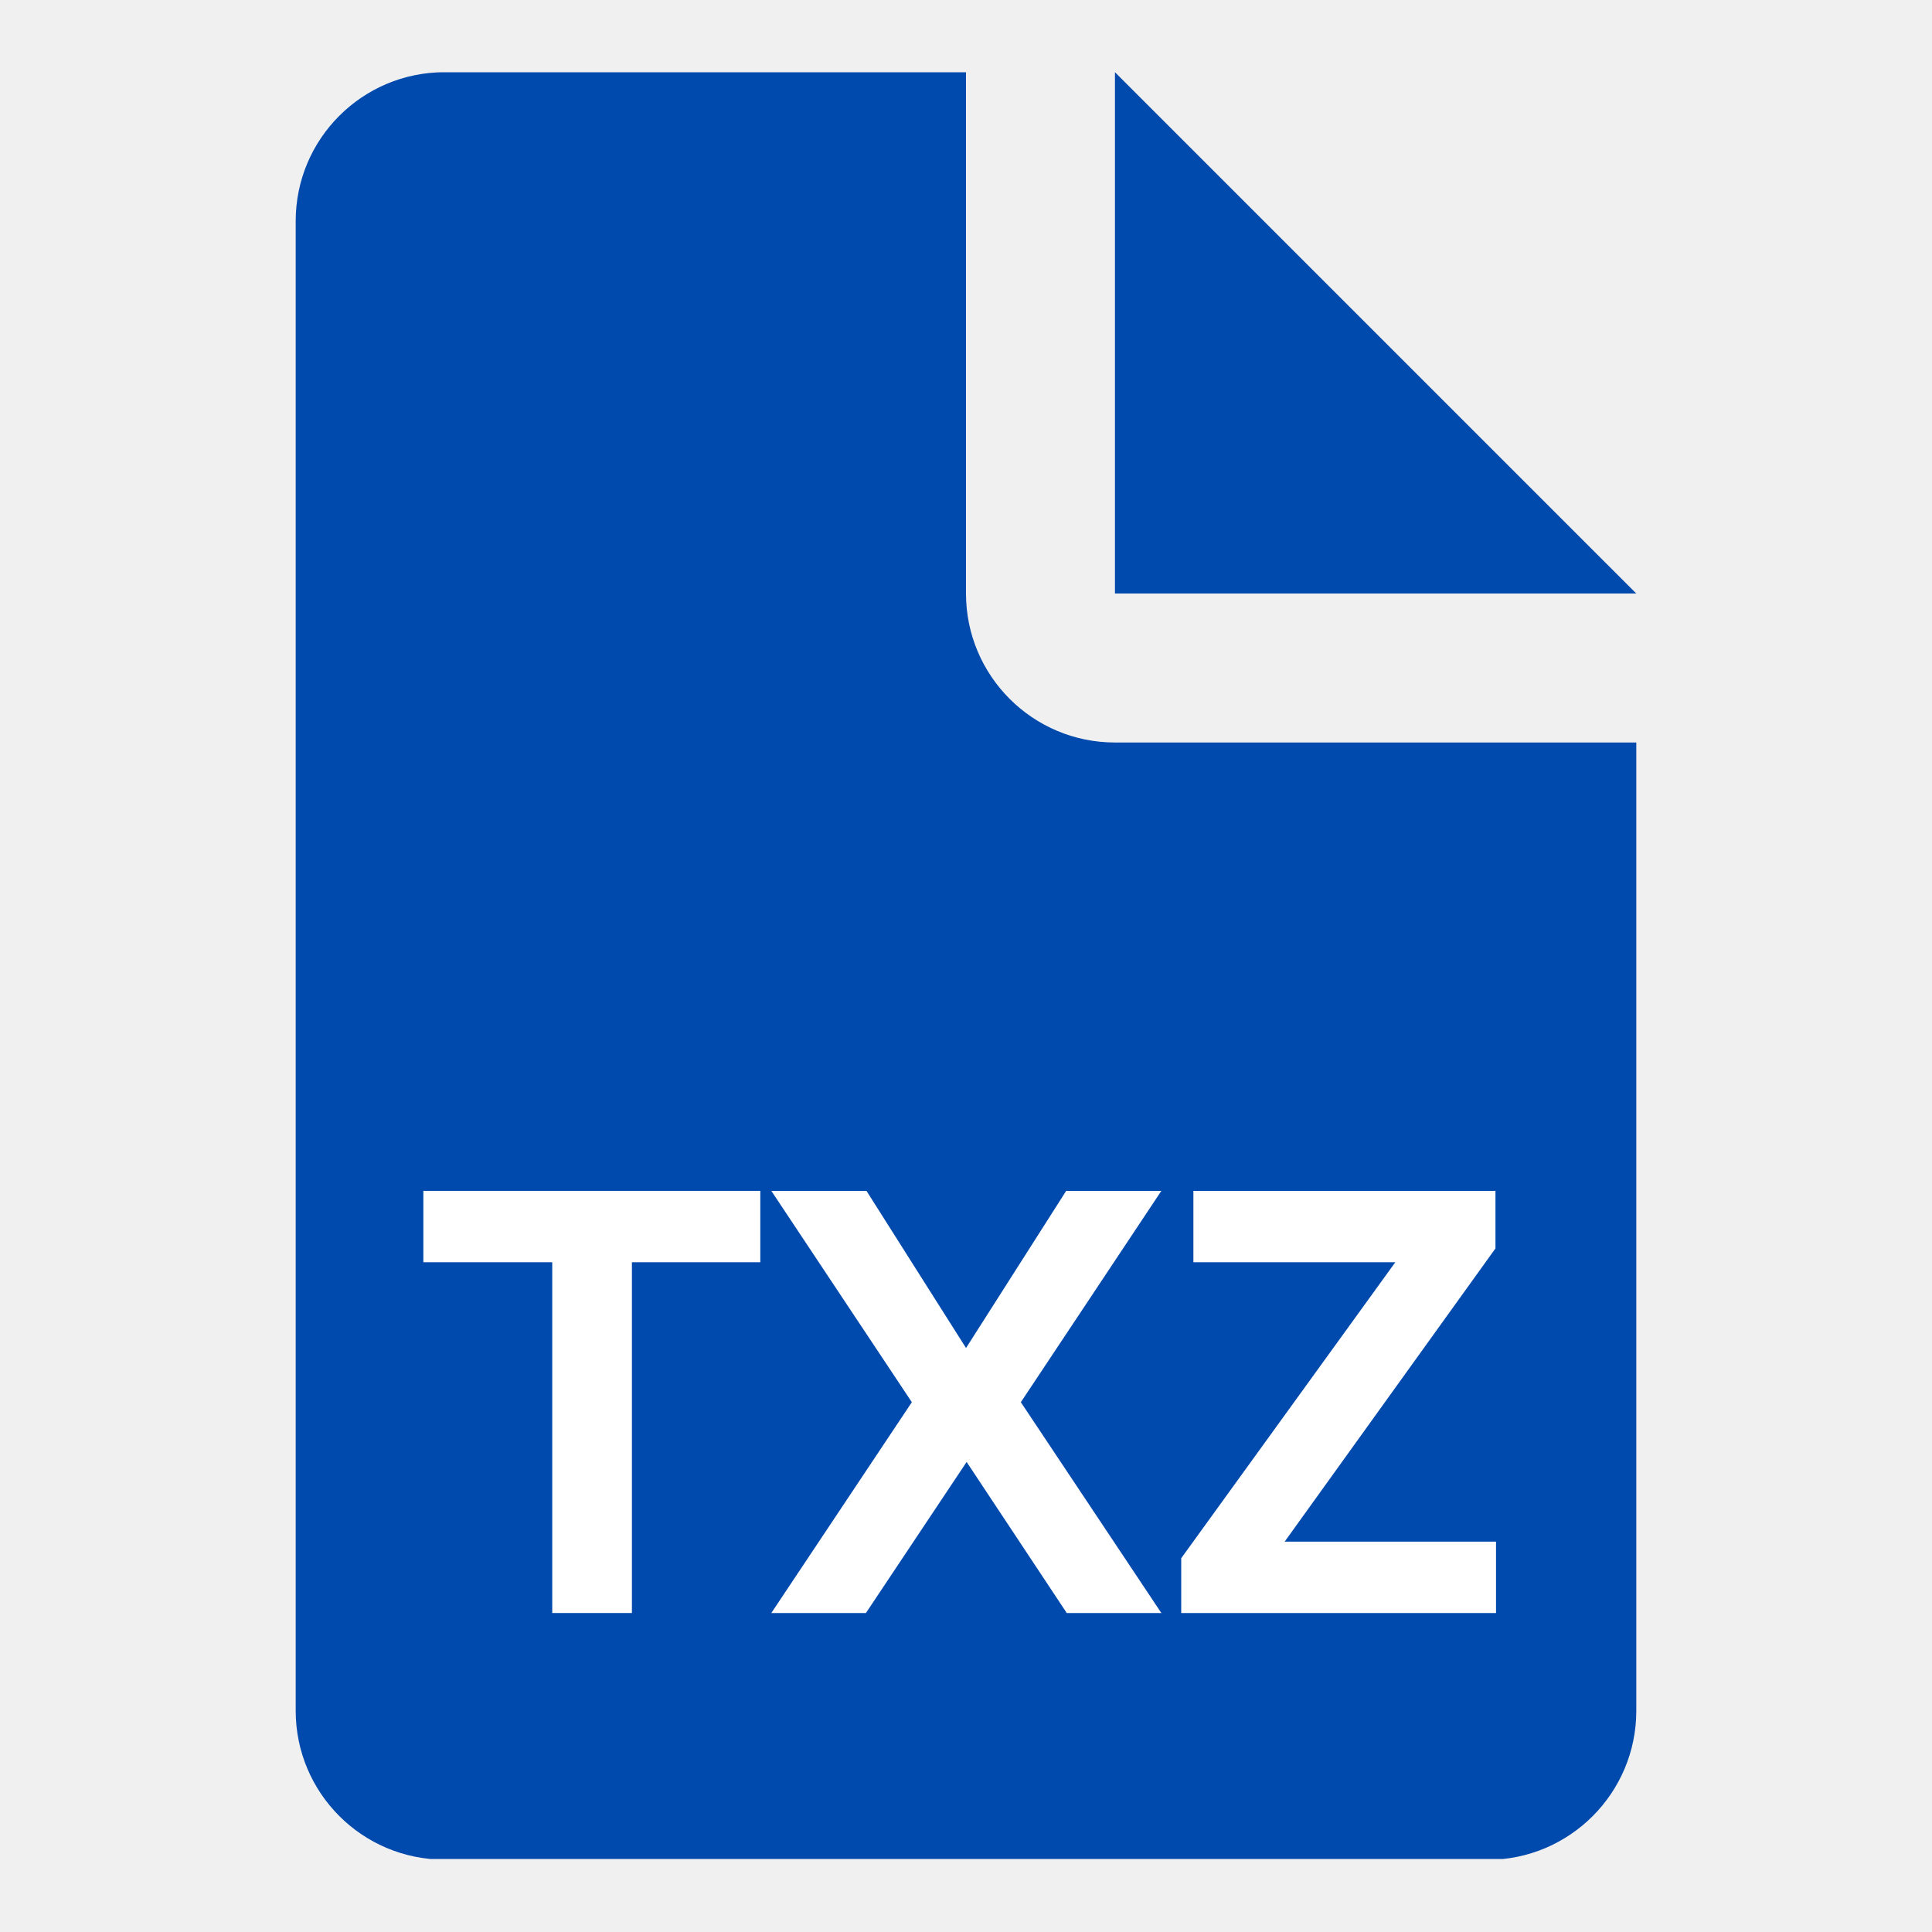
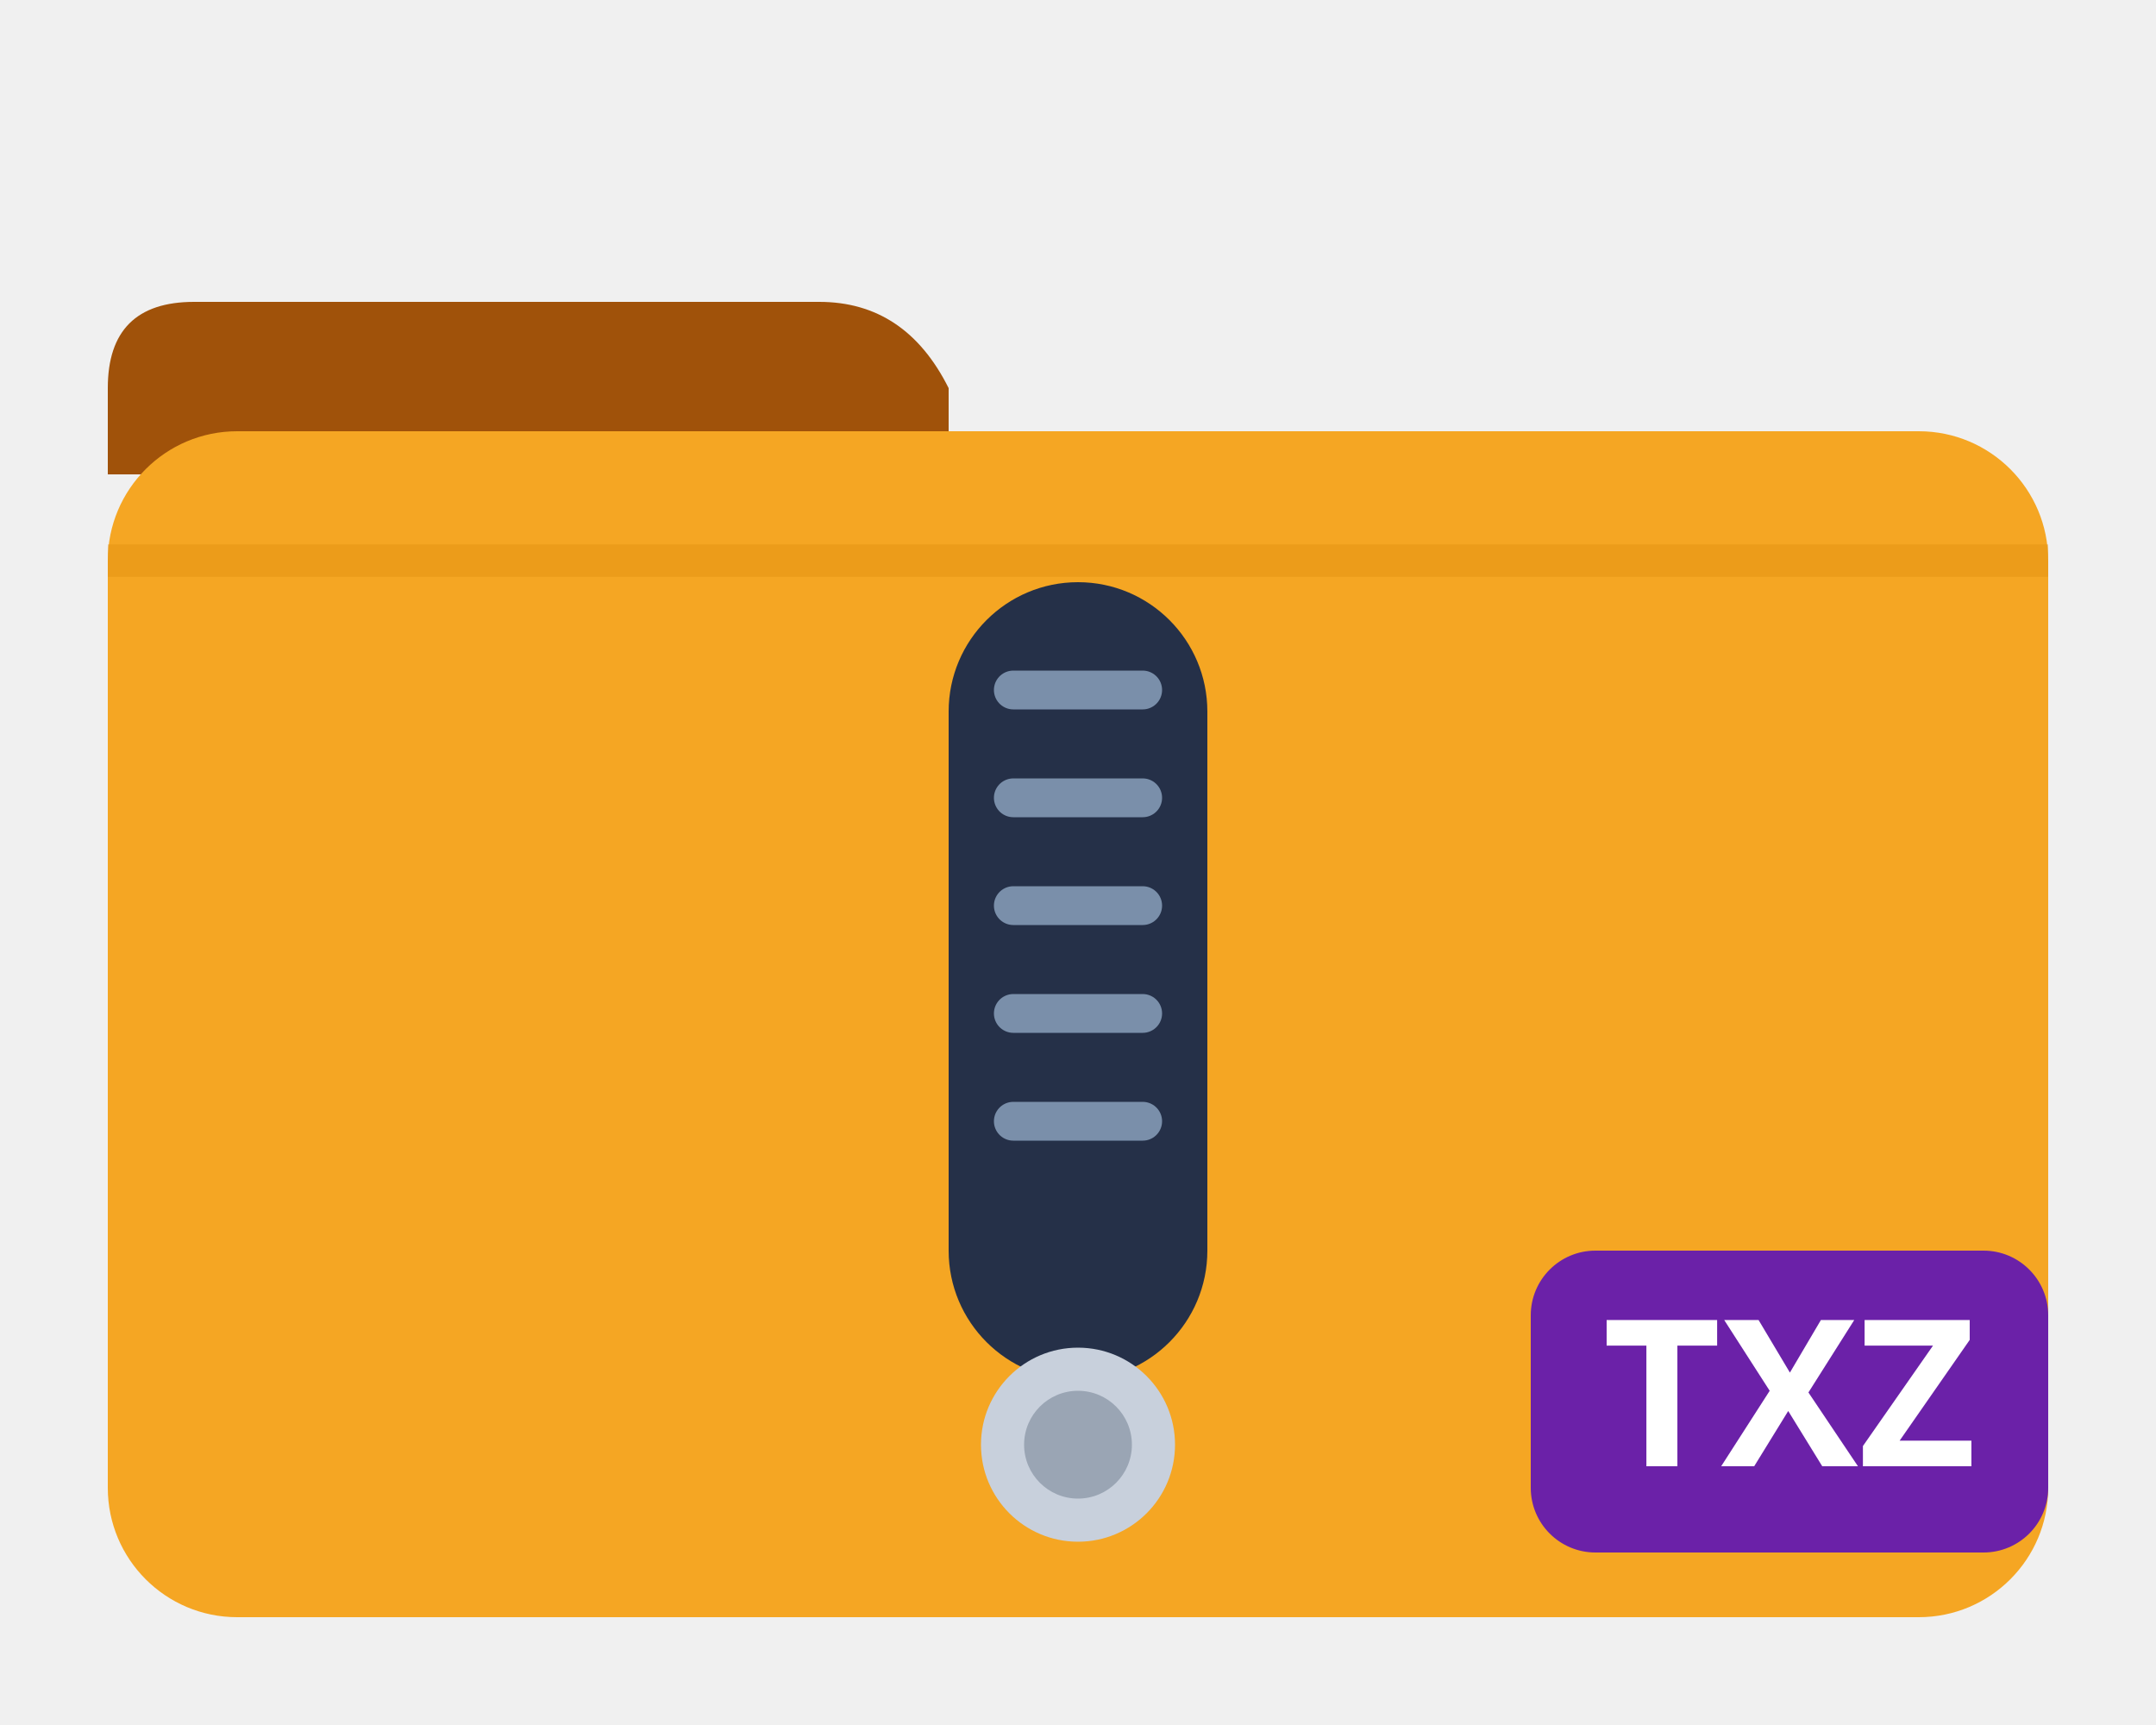
- <svg xmlns="http://www.w3.org/2000/svg" width="1024" zoomAndPan="magnify" viewBox="0 0 768 768" height="1024" preserveAspectRatio="xMidYMid meet" version="1.0">
-   <defs>
-     <g />
-     <clipPath id="d0327e5b7c">
-       <path d="M 443 28.723 L 650.793 28.723 L 650.793 236 L 443 236 Z M 443 28.723 " clip-rule="nonzero" />
-     </clipPath>
-     <clipPath id="c8c186a02d">
-       <path d="M 117.543 28.723 L 650.793 28.723 L 650.793 738.973 L 117.543 738.973 Z M 117.543 28.723 " clip-rule="nonzero" />
-     </clipPath>
-     <clipPath id="2ce12e9aa2">
-       <rect x="0" width="439" y="0" height="274" />
-     </clipPath>
-   </defs>
-   <g clip-path="url(#d0327e5b7c)">
-     <path fill="#0049ad" d="M 650.453 235.938 L 443.211 28.699 L 443.211 235.938 Z M 650.453 235.938 " fill-opacity="1" fill-rule="nonzero" />
-   </g>
-   <g clip-path="url(#c8c186a02d)">
-     <path fill="#0049ad" d="M 383.996 235.938 L 383.996 28.699 L 176.758 28.699 C 144.055 28.699 117.543 55.176 117.543 87.879 L 117.543 680.031 C 117.543 712.77 144.055 739.238 176.758 739.238 L 591.238 739.309 C 623.914 739.309 650.453 712.77 650.453 680.086 L 650.453 295.156 L 443.211 295.156 C 410.508 295.156 383.996 268.605 383.996 235.938 Z M 383.996 235.938 " fill-opacity="1" fill-rule="nonzero" />
-   </g>
-   <g transform="matrix(1, 0, 0, 1, 164, 421)">
-     <g clip-path="url(#2ce12e9aa2)">
-       <g fill="#ffffff" fill-opacity="1">
-         <g transform="translate(2.087191, 220.1986)">
-           <g>
-             <path d="M 85.109 0 L 53.438 0 L 53.438 -139.438 L 2.203 -139.438 L 2.203 -167.812 L 136.141 -167.812 L 136.141 -139.438 L 85.109 -139.438 Z M 85.109 0 " />
-           </g>
-         </g>
-       </g>
-       <g fill="#ffffff" fill-opacity="1">
-         <g transform="translate(140.6251, 220.1986)">
-           <g>
-             <path d="M 39.594 0 L 1.984 0 L 57.844 -83.797 L 1.984 -167.812 L 39.812 -167.812 L 79.391 -105.344 L 119.203 -167.812 L 157.031 -167.812 L 101.172 -83.797 L 157.031 0 L 119.422 0 L 79.625 -60.047 Z M 39.594 0 " />
-           </g>
-         </g>
-       </g>
-       <g fill="#ffffff" fill-opacity="1">
-         <g transform="translate(299.6139, 220.1986)">
-           <g>
-             <path d="M 131.078 0 L 5.938 0 L 5.938 -21.781 L 91.047 -139.438 L 10.781 -139.438 L 10.781 -167.812 L 130.859 -167.812 L 130.859 -144.938 L 47.062 -28.375 L 131.078 -28.375 Z M 131.078 0 " />
-           </g>
-         </g>
-       </g>
-     </g>
-   </g>
+ <svg xmlns="http://www.w3.org/2000/svg" viewBox="0 0 100 80">
+   <path d="M5,18 Q5,14 9,14 L38,14 Q42,14 44,18 L44,22 L5,22 Z" fill="#a0520a" />
+   <rect x="5" y="20" width="90" height="55" rx="6" ry="6" fill="#f5a623" />
+   <path d="M5,26 L95,26" stroke="#e09010" stroke-width="1.5" opacity="0.45" />
+   <rect x="44" y="27" width="12" height="37" rx="6" fill="#253048" />
+   <line x1="47" y1="32" x2="53" y2="32" stroke="#7a8faa" stroke-width="1.8" stroke-linecap="round" />
+   <line x1="47" y1="37" x2="53" y2="37" stroke="#7a8faa" stroke-width="1.8" stroke-linecap="round" />
+   <line x1="47" y1="42" x2="53" y2="42" stroke="#7a8faa" stroke-width="1.8" stroke-linecap="round" />
+   <line x1="47" y1="47" x2="53" y2="47" stroke="#7a8faa" stroke-width="1.8" stroke-linecap="round" />
+   <line x1="47" y1="52" x2="53" y2="52" stroke="#7a8faa" stroke-width="1.8" stroke-linecap="round" />
+   <circle cx="50" cy="67" r="4.5" fill="#c8d0dc" />
+   <circle cx="50" cy="67" r="2.5" fill="#9aa5b4" />
+   <rect x="71" y="58" width="24" height="14" rx="3" fill="#6b21a8" />
+   <text x="83" y="68" font-family="system-ui,sans-serif" font-size="9.5" font-weight="700" fill="white" text-anchor="middle" dominant-baseline="auto">TXZ</text>
</svg>
